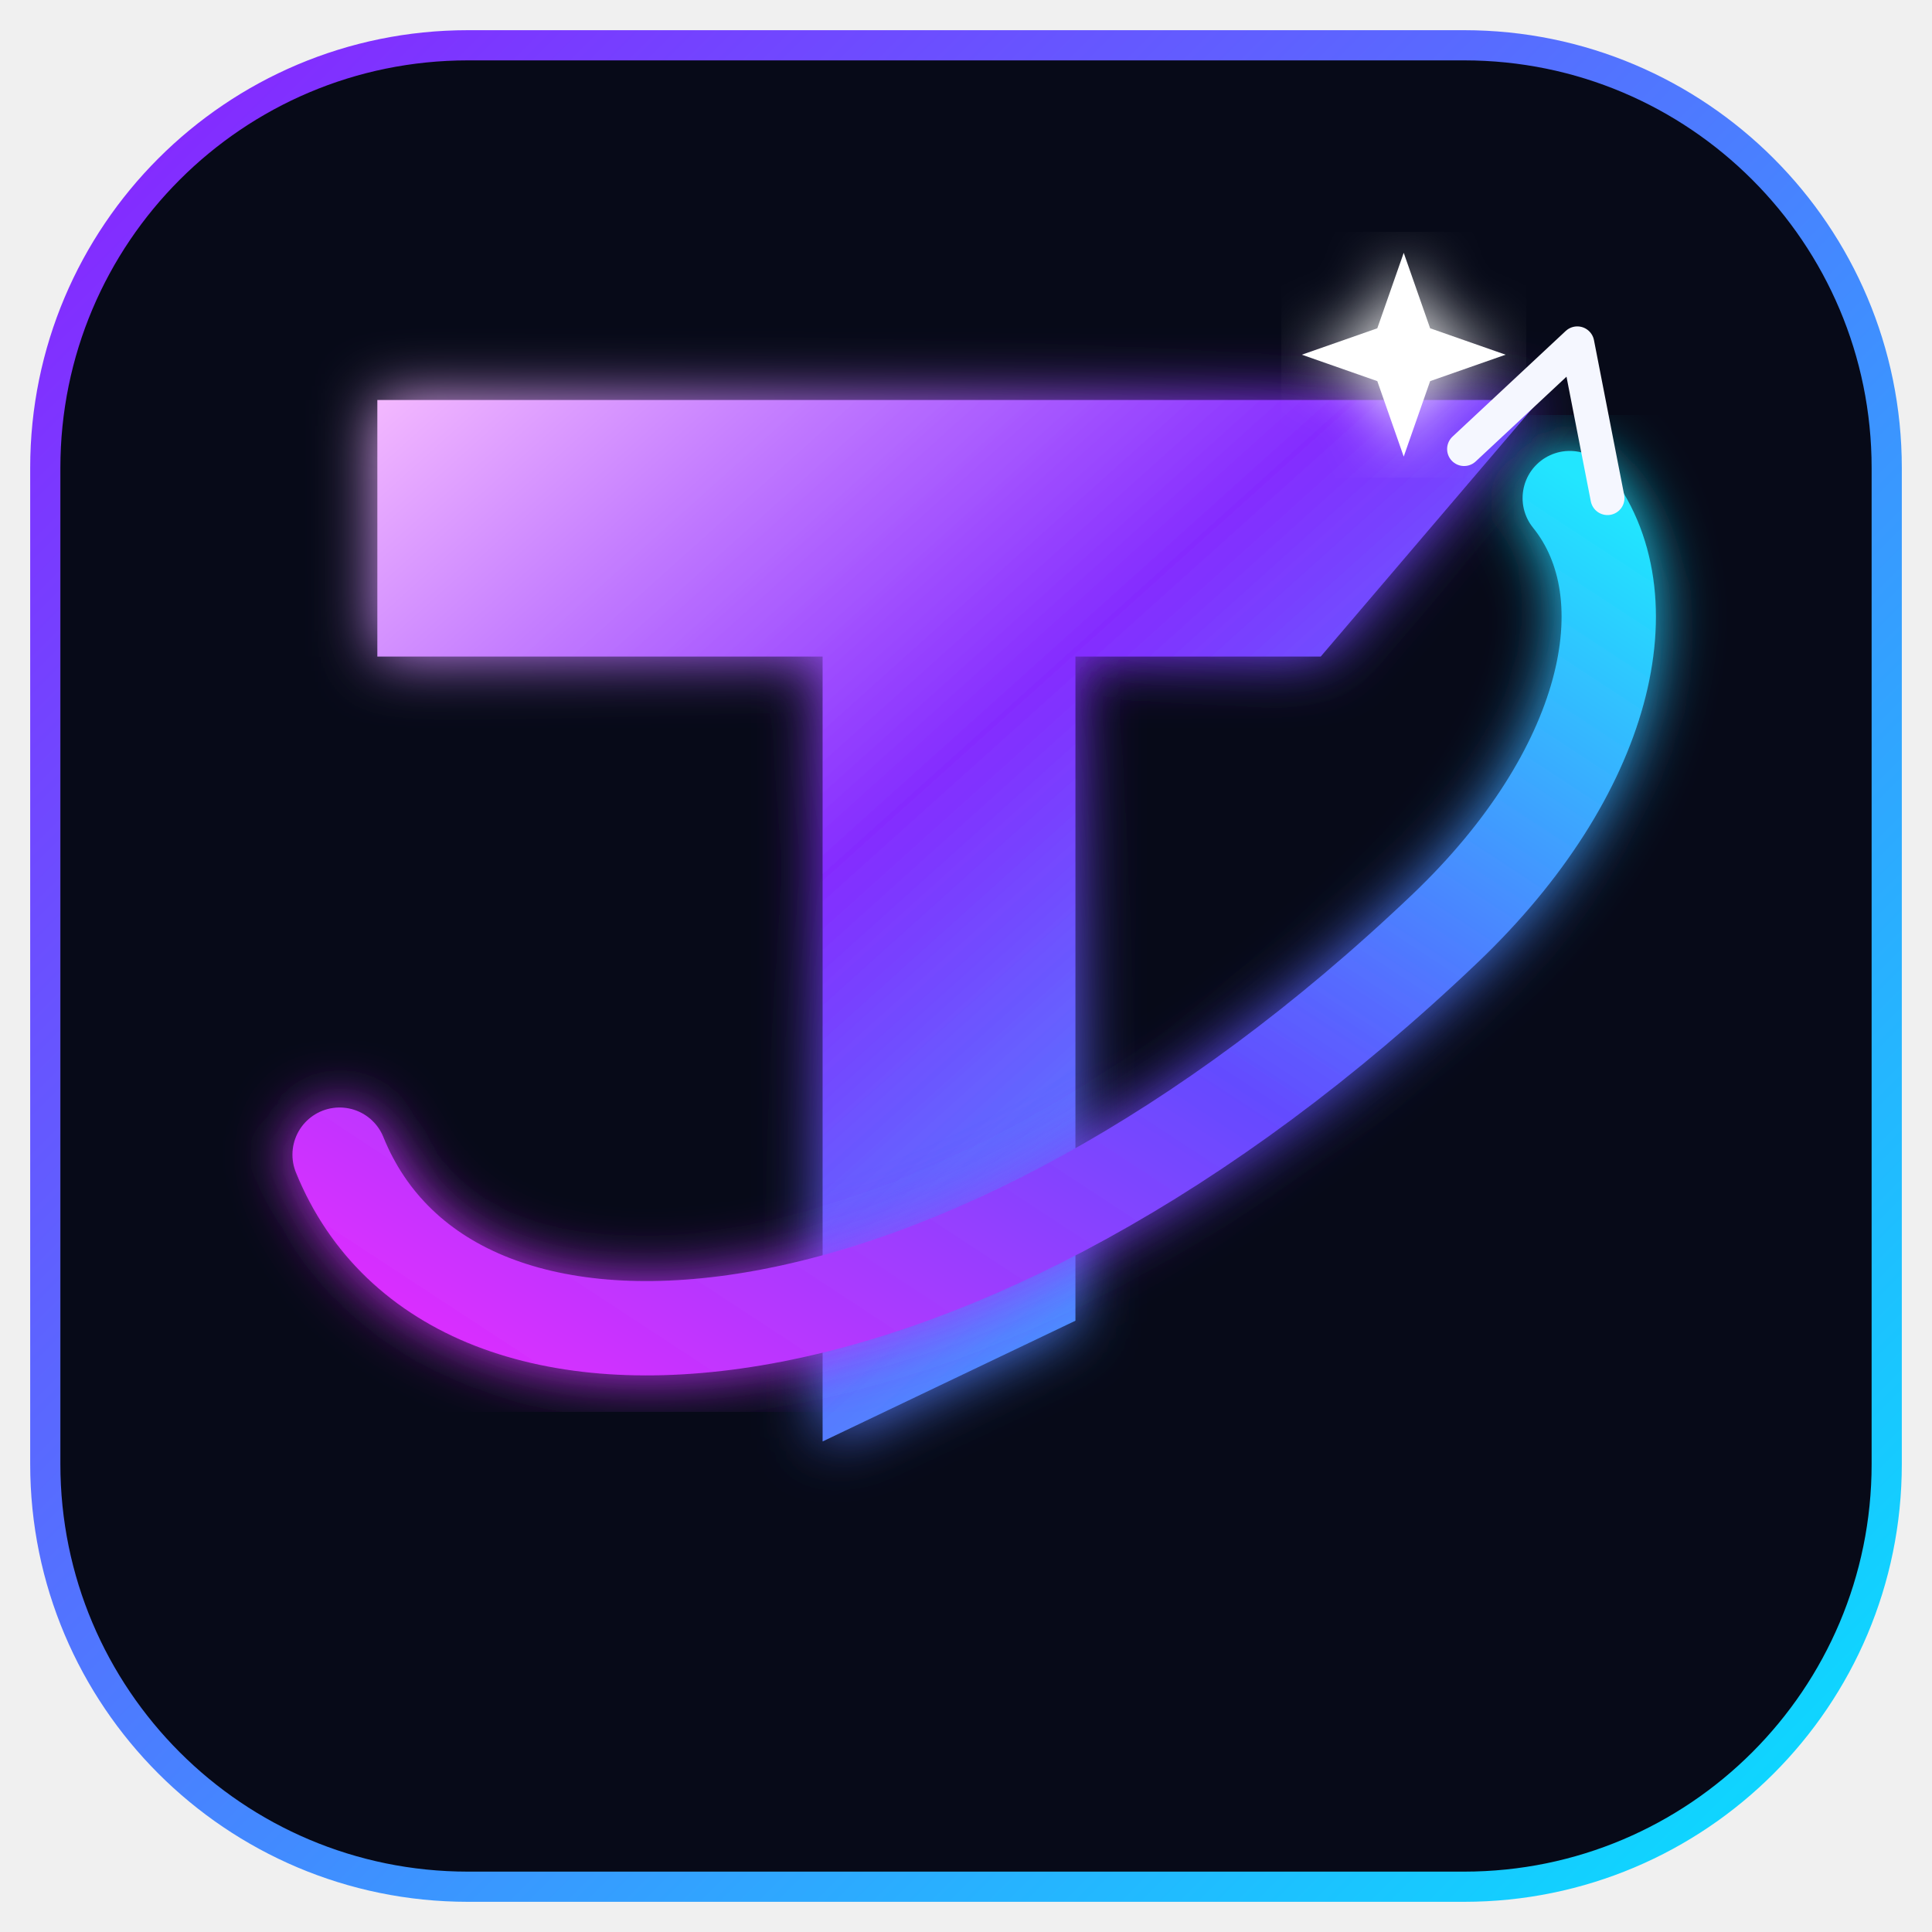
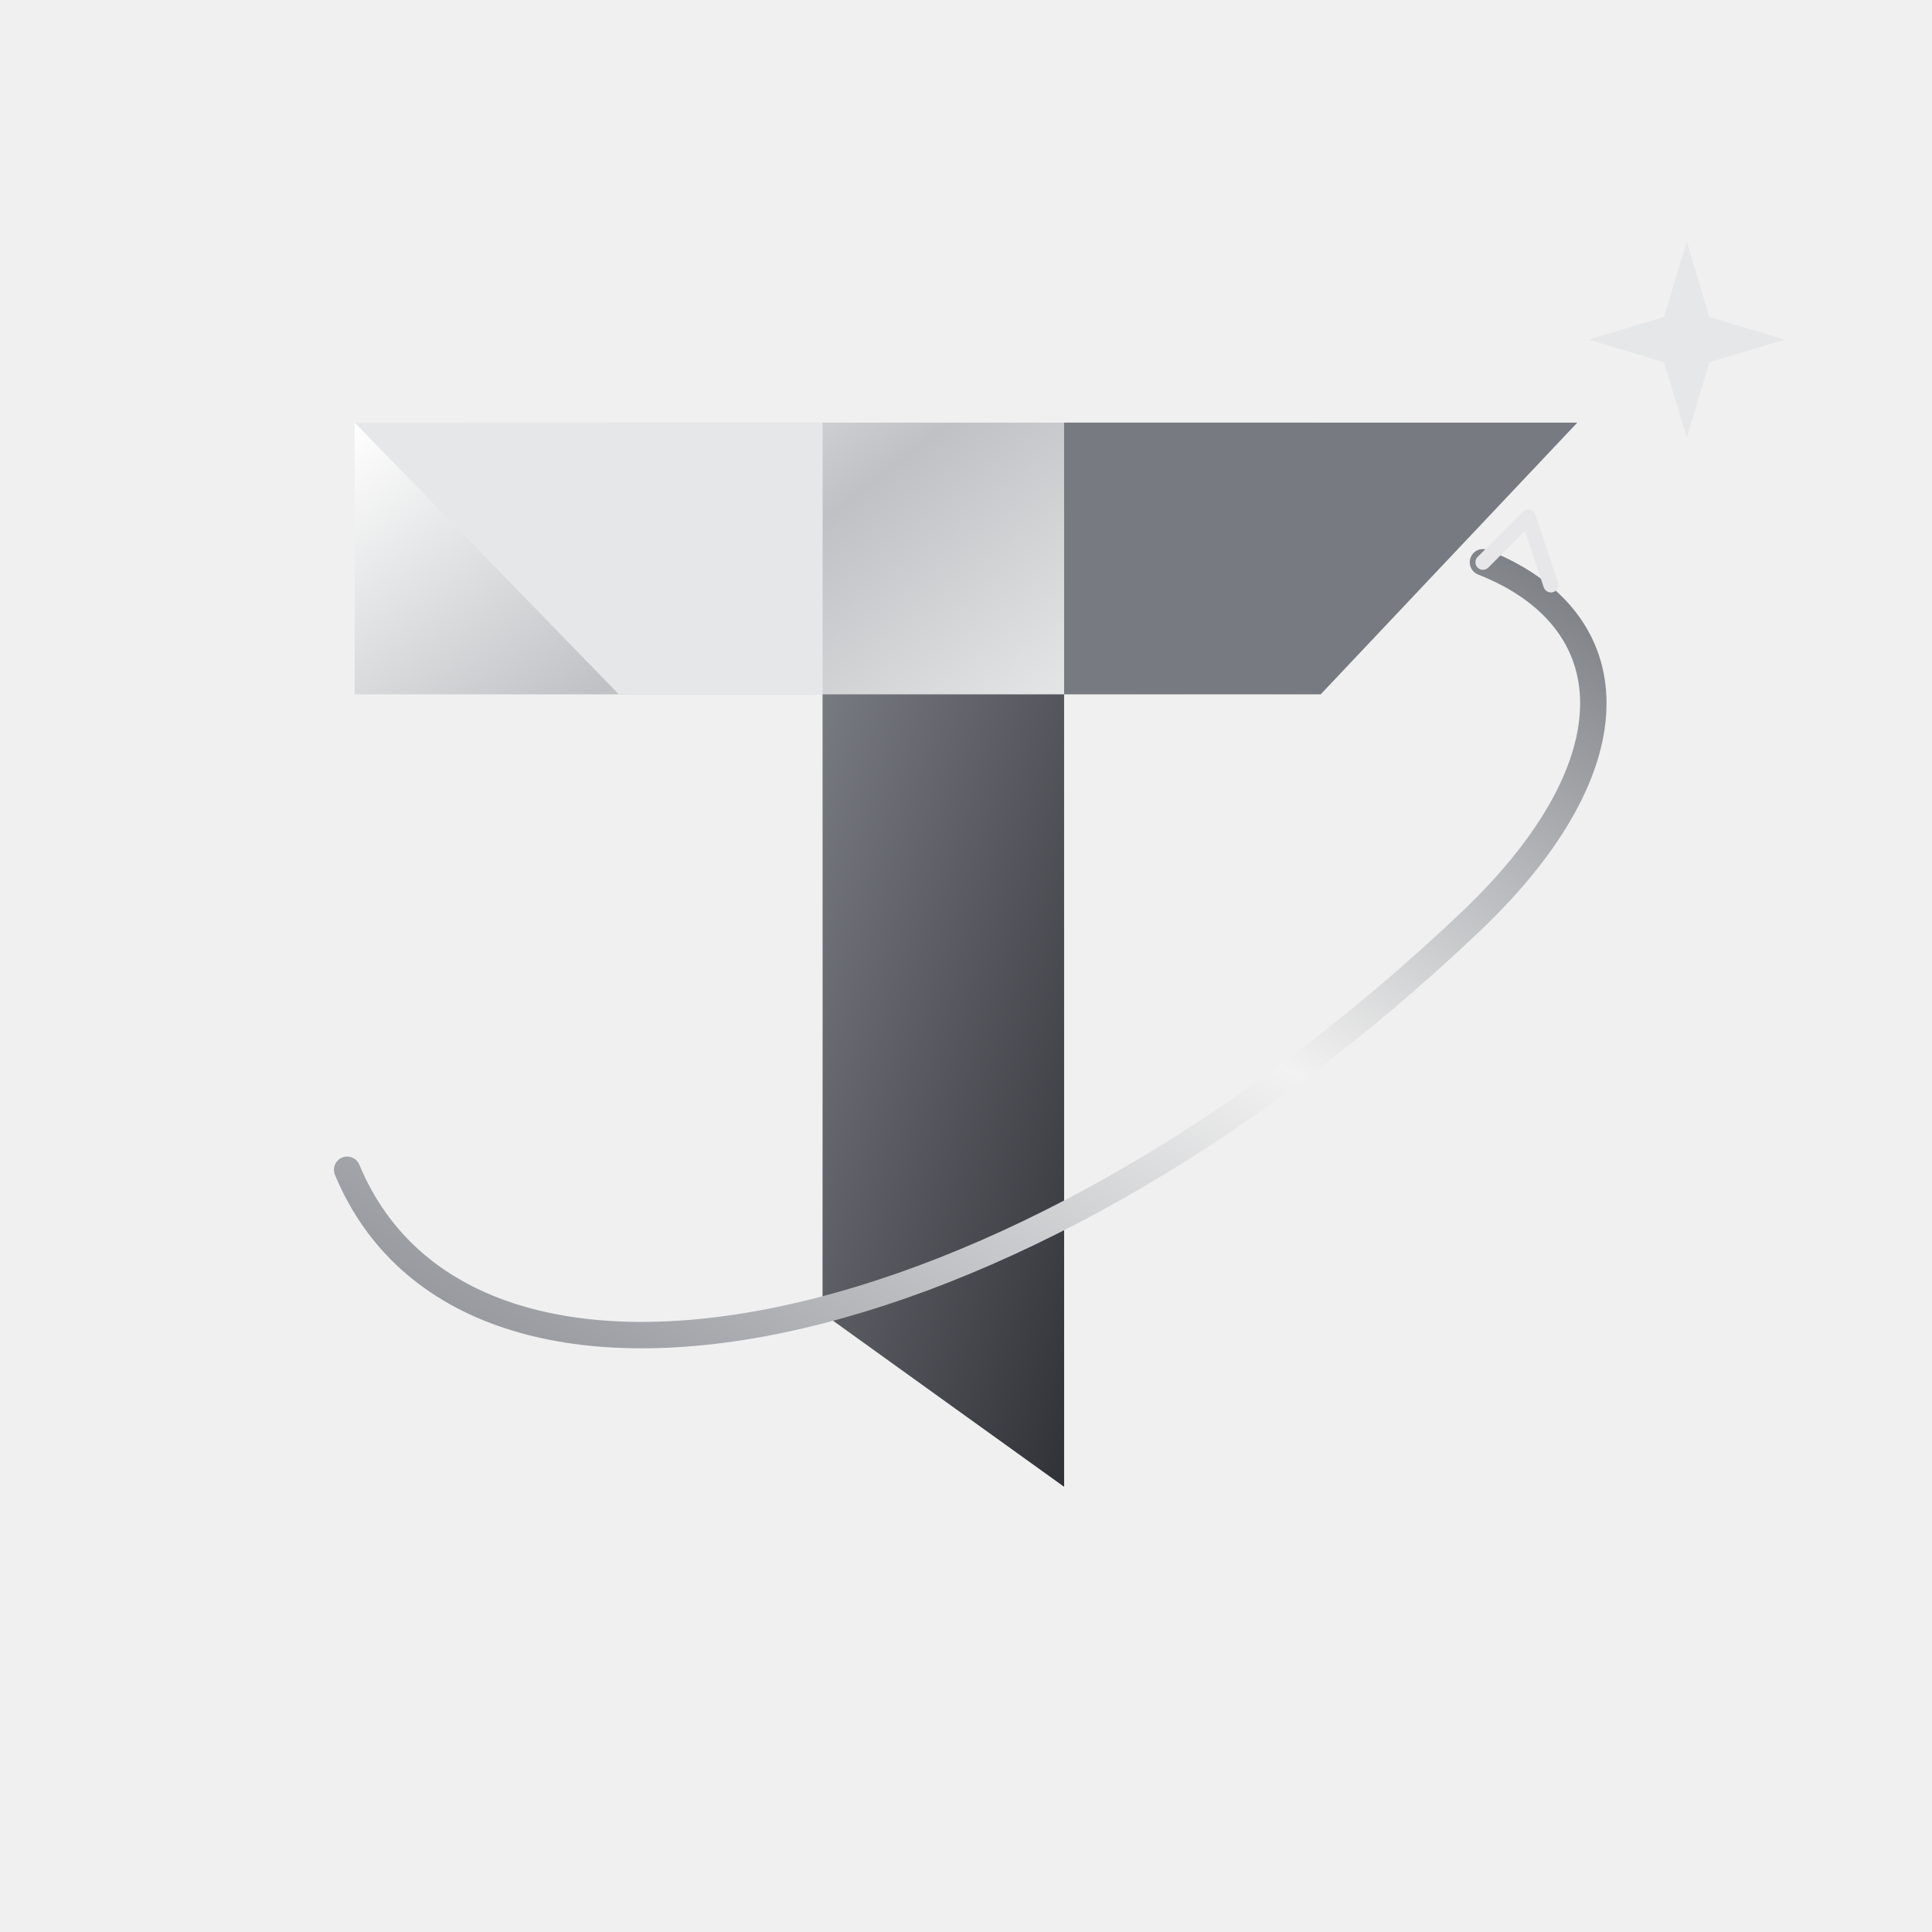
<svg xmlns="http://www.w3.org/2000/svg" viewBox="0 0 512 512">
  <defs>
-     <linearGradient id="g" x1="0" y1="0" x2="1" y2="1">
-       <stop stop-color="#f2b7ff" />
-       <stop offset=".42" stop-color="#842cff" />
-       <stop offset="1" stop-color="#20d9ff" />
+     <linearGradient id="silver" x1="0" y1="0" x2="0.9" y2="1">
+       <stop stop-color="#fff" />
+       <stop offset=".24" stop-color="#bfc1c4" />
+       <stop offset=".5" stop-color="#f3f3f3" />
+       <stop offset=".76" stop-color="#85888d" />
+       <stop offset="1" stop-color="#d9dadd" />
+     </linearGradient>
+     <linearGradient id="side" x1="0" y1="0" x2="1" y2="1">
+       <stop stop-color="#777a80" />
+       <stop offset="1" stop-color="#303238" />
    </linearGradient>
    <linearGradient id="ring" x1="0" y1="1" x2="1" y2="0">
-       <stop stop-color="#e32cff" />
-       <stop offset=".5" stop-color="#644bff" />
-       <stop offset="1" stop-color="#20e6ff" />
+       <stop stop-color="#8d9096" />
+       <stop offset=".55" stop-color="#f2f2f2" />
+       <stop offset="1" stop-color="#777a80" />
    </linearGradient>
-     <linearGradient id="edge" x1="0" y1="0" x2="1" y2="1">
-       <stop stop-color="#8a22ff" />
-       <stop offset="1" stop-color="#08dfff" />
-     </linearGradient>
-     <filter id="glow">
-       <feGaussianBlur stdDeviation="8" result="b" />
-       <feMerge>
-         <feMergeNode in="b" />
-         <feMergeNode in="SourceGraphic" />
-       </feMerge>
-     </filter>
  </defs>
-   <rect x="12" y="12" width="488" height="488" rx="112" fill="#070a18" stroke="url(#edge)" stroke-width="8" />
-   <path d="M100 106H408L350 174H285V350L218 382V174H100Z" fill="url(#g)" filter="url(#glow)" />
-   <path d="M90 306C120 380 255 368 383 246C426 205 437 158 416 132" fill="none" stroke="url(#ring)" stroke-width="25" stroke-linecap="round" filter="url(#glow)" />
-   <path d="M388 119L418 91L426 132" fill="none" stroke="#f5f7ff" stroke-width="9" stroke-linecap="round" stroke-linejoin="round" />
-   <path d="M365 87L372 67L379 87L399 94L379 101L372 121L365 101L345 94Z" fill="#fff" filter="url(#glow)" />
+   <path d="M94 112H418L350 184H282V394L218 348V184H94Z" fill="url(#silver)" />
+   <path d="M94 112L164 184H218V112Z" fill="#e6e7e9" />
+   <path d="M418 112L350 184H282V112Z" fill="#777a80" />
+   <path d="M218 184L282 184V394L218 348Z" fill="url(#side)" />
+   <path d="M92 310C124 387 267 361 390 244C434 202 431 164 393 149" fill="none" stroke="url(#ring)" stroke-width="7" stroke-linecap="round" />
+   <path d="M393 149L405 137L411 155" fill="none" stroke="#e7e7e9" stroke-width="4" stroke-linecap="round" stroke-linejoin="round" />
+   <path d="M447 64L453 84L473 90L453 96L447 116L441 96L421 90L441 84Z" fill="#e6e7e9" />
</svg>
